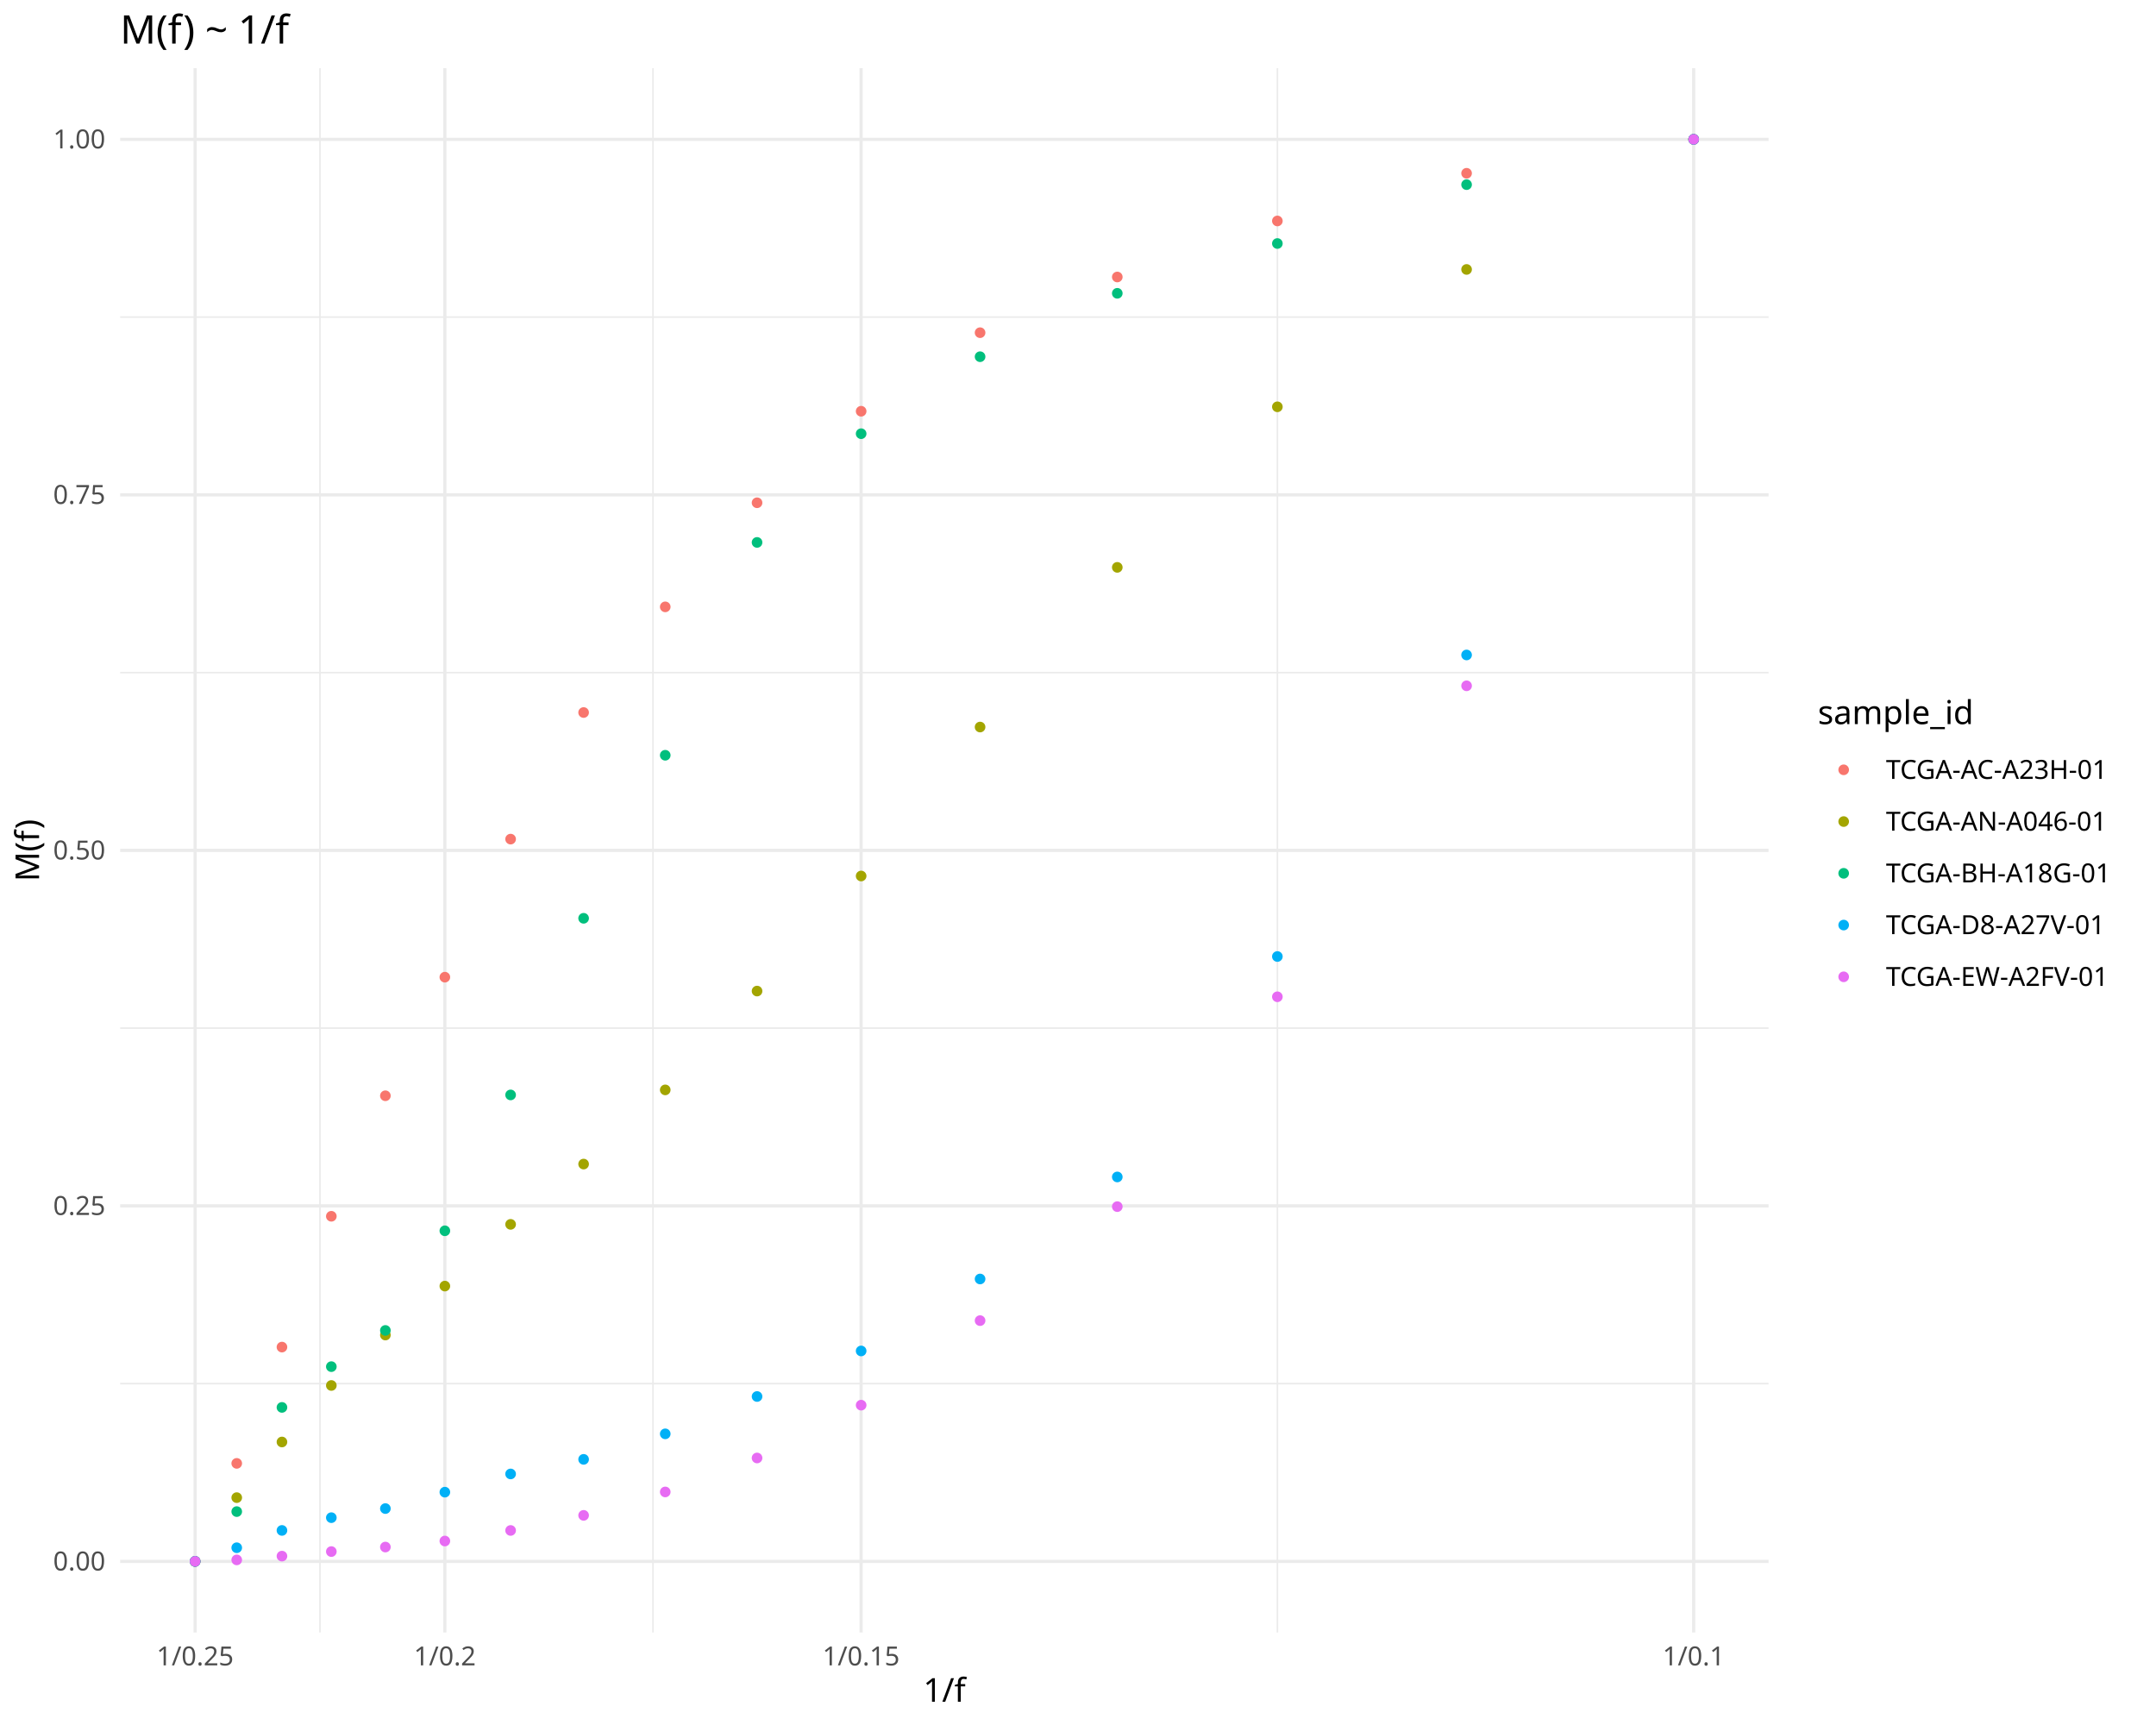
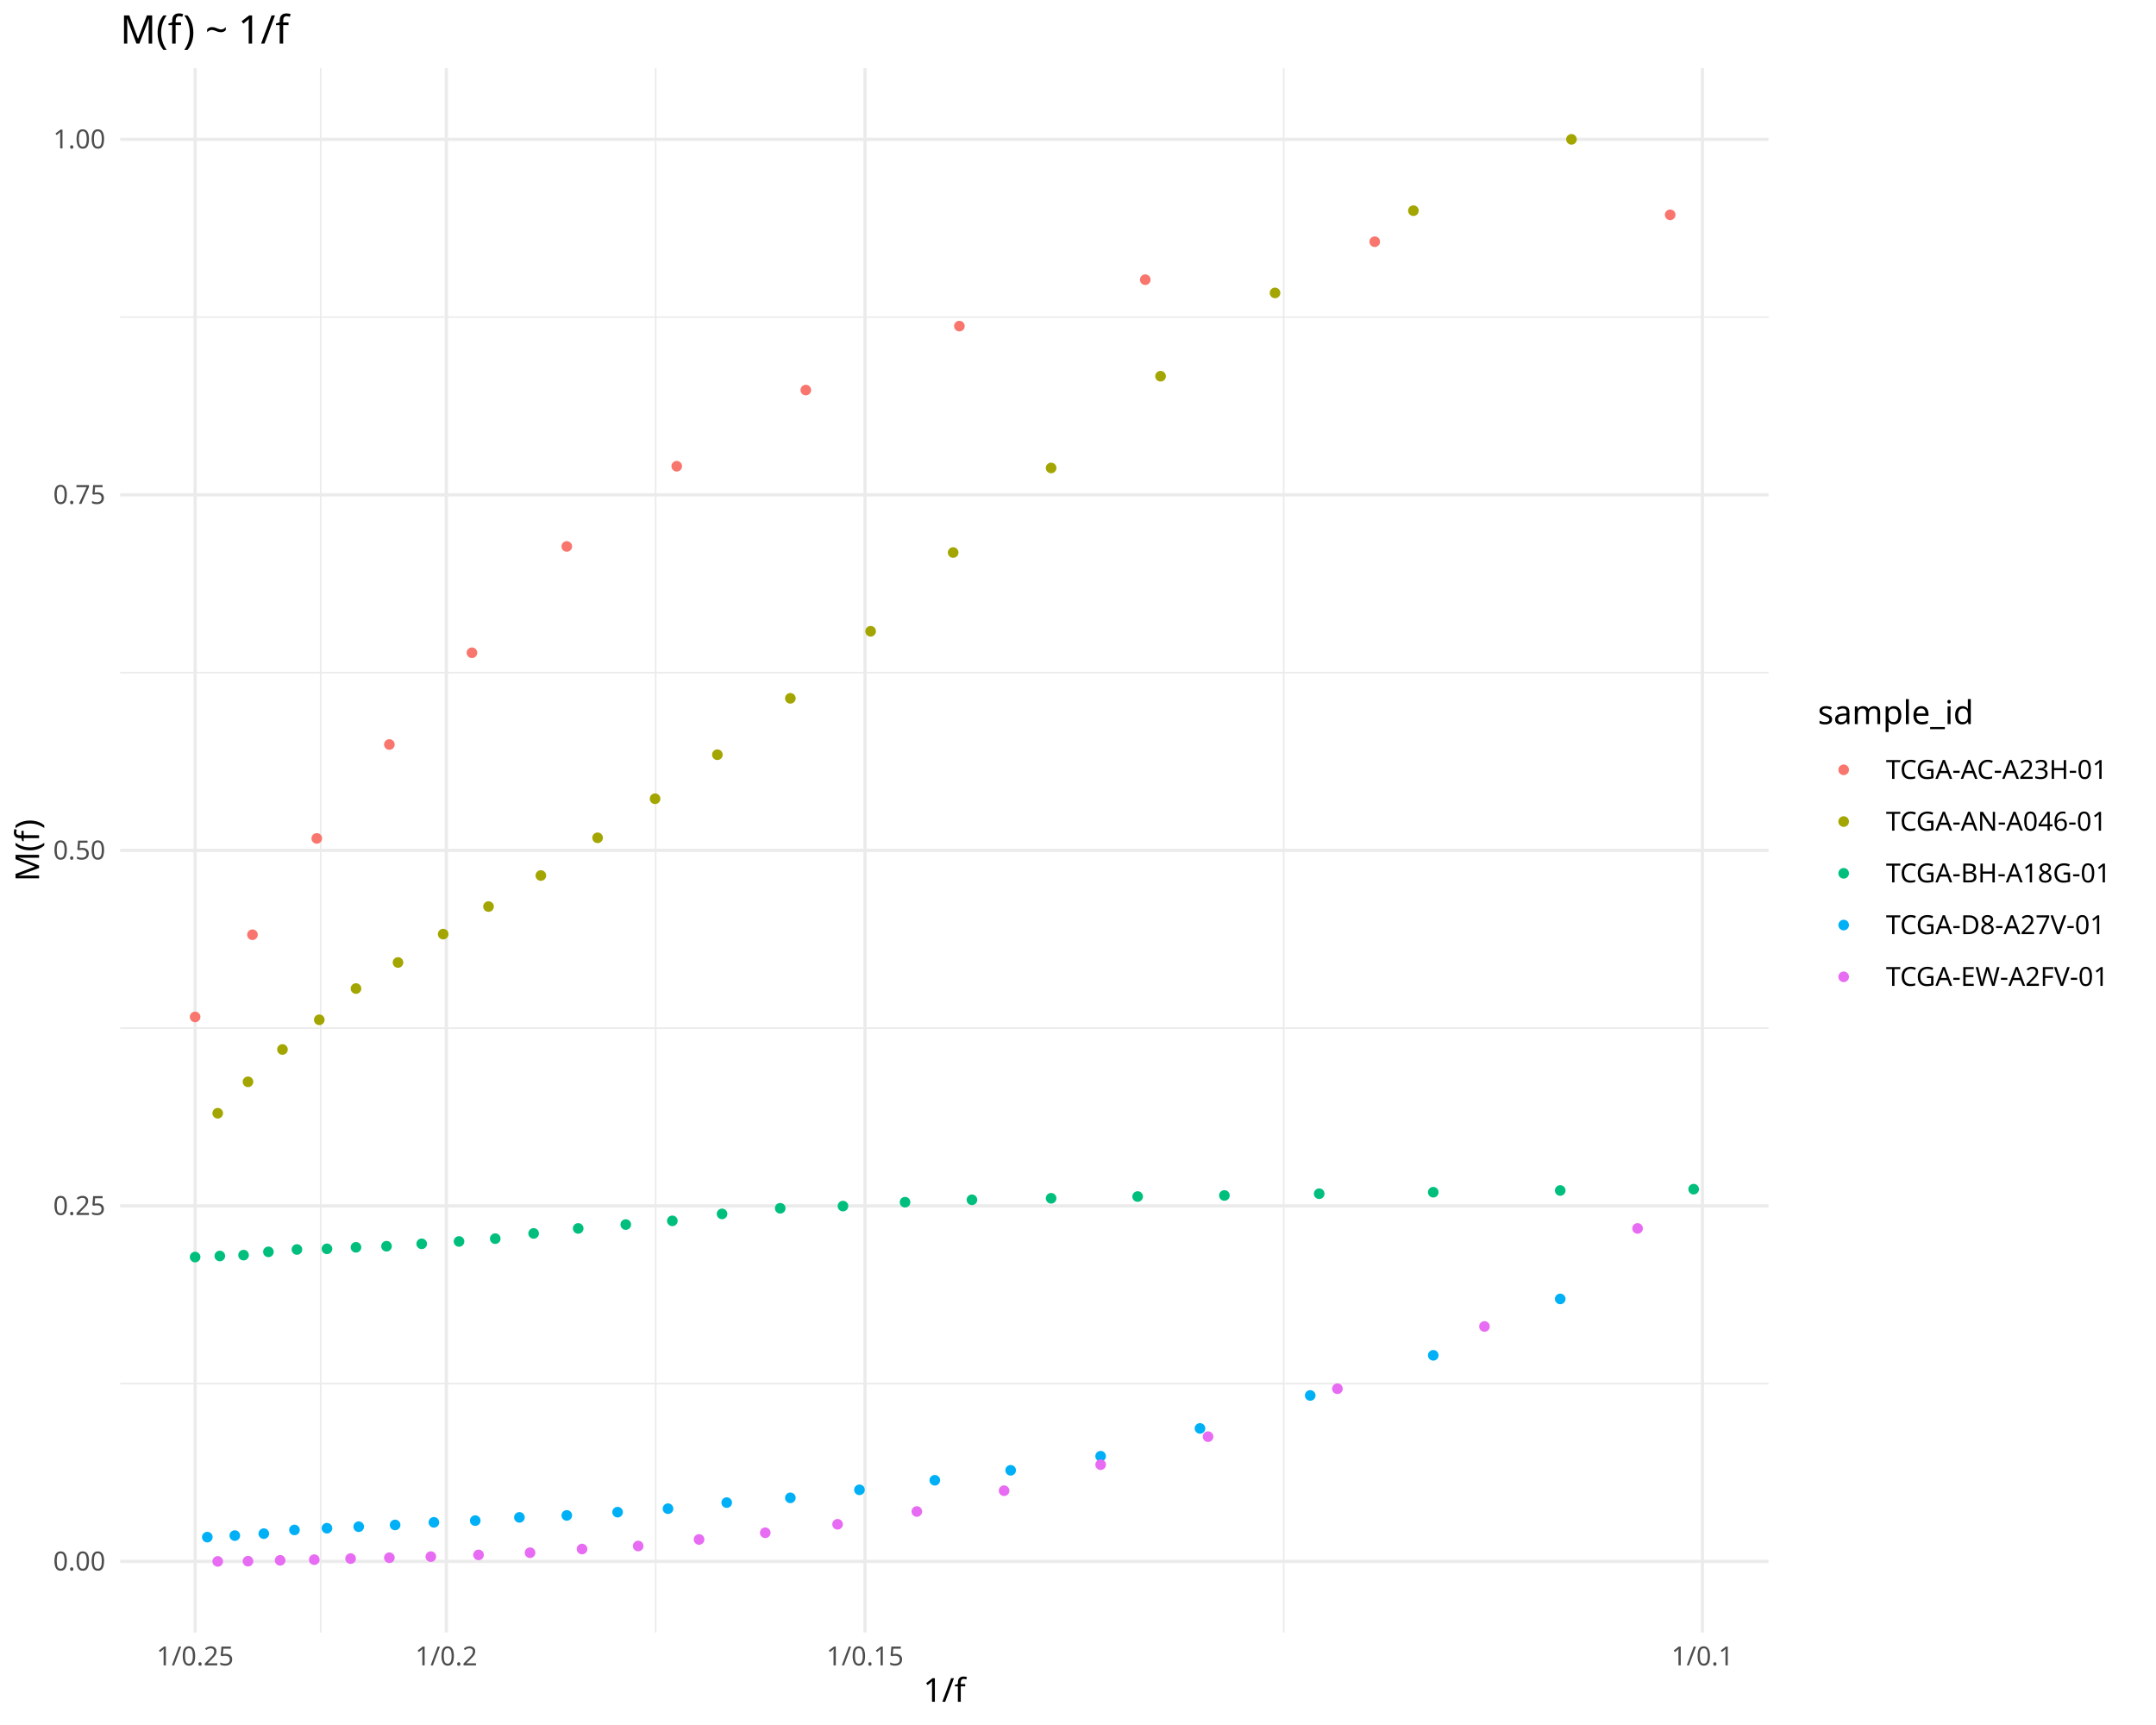
<svg xmlns="http://www.w3.org/2000/svg" class="svglite" data-engine-version="2.0" width="720.00pt" height="576.00pt" viewBox="0 0 720.00 576.00">
  <defs>
    <style type="text/css">
    .svglite line, .svglite polyline, .svglite polygon, .svglite path, .svglite rect, .svglite circle {
      fill: none;
      stroke: #000000;
      stroke-linecap: round;
      stroke-linejoin: round;
      stroke-miterlimit: 10.00;
    }
  </style>
  </defs>
  <rect width="100%" height="100%" style="stroke: none; fill: #FFFFFF;" />
  <defs>
    <clipPath id="cpMC4wMHw3MjAuMDB8MC4wMHw1NzYuMDA=">
      <rect x="0.00" y="0.00" width="720.00" height="576.00" />
    </clipPath>
  </defs>
  <g clip-path="url(#cpMC4wMHw3MjAuMDB8MC4wMHw1NzYuMDA=)">
</g>
  <defs>
    <clipPath id="cpNDAuMTN8NTkwLjYyfDIyLjc4fDU0NS4xMQ==">
      <rect x="40.13" y="22.78" width="550.49" height="522.33" />
    </clipPath>
  </defs>
  <g clip-path="url(#cpNDAuMTN8NTkwLjYyfDIyLjc4fDU0NS4xMQ==)">
    <polyline points="40.13,462.01 590.62,462.01 " style="stroke-width: 0.53; stroke: #EBEBEB; stroke-linecap: butt;" />
    <polyline points="40.13,343.30 590.62,343.30 " style="stroke-width: 0.53; stroke: #EBEBEB; stroke-linecap: butt;" />
    <polyline points="40.13,224.59 590.62,224.59 " style="stroke-width: 0.53; stroke: #EBEBEB; stroke-linecap: butt;" />
    <polyline points="40.13,105.88 590.62,105.88 " style="stroke-width: 0.53; stroke: #EBEBEB; stroke-linecap: butt;" />
-     <polyline points="106.86,545.11 106.86,22.78 " style="stroke-width: 0.53; stroke: #EBEBEB; stroke-linecap: butt;" />
-     <polyline points="218.07,545.11 218.07,22.78 " style="stroke-width: 0.53; stroke: #EBEBEB; stroke-linecap: butt;" />
-     <polyline points="426.59,545.11 426.59,22.78 " style="stroke-width: 0.53; stroke: #EBEBEB; stroke-linecap: butt;" />
+     <polyline points="107.10,545.11 107.10,22.78 " style="stroke-width: 0.53; stroke: #EBEBEB; stroke-linecap: butt;" />
+     <polyline points="218.96,545.11 218.96,22.78 " style="stroke-width: 0.53; stroke: #EBEBEB; stroke-linecap: butt;" />
+     <polyline points="428.70,545.11 428.70,22.78 " style="stroke-width: 0.53; stroke: #EBEBEB; stroke-linecap: butt;" />
    <polyline points="40.13,521.37 590.62,521.37 " style="stroke-width: 1.07; stroke: #EBEBEB; stroke-linecap: butt;" />
    <polyline points="40.13,402.66 590.62,402.66 " style="stroke-width: 1.07; stroke: #EBEBEB; stroke-linecap: butt;" />
    <polyline points="40.13,283.95 590.62,283.95 " style="stroke-width: 1.07; stroke: #EBEBEB; stroke-linecap: butt;" />
    <polyline points="40.13,165.24 590.62,165.24 " style="stroke-width: 1.07; stroke: #EBEBEB; stroke-linecap: butt;" />
    <polyline points="40.13,46.53 590.62,46.53 " style="stroke-width: 1.07; stroke: #EBEBEB; stroke-linecap: butt;" />
    <polyline points="65.16,545.11 65.16,22.78 " style="stroke-width: 1.07; stroke: #EBEBEB; stroke-linecap: butt;" />
-     <polyline points="148.56,545.11 148.56,22.78 " style="stroke-width: 1.07; stroke: #EBEBEB; stroke-linecap: butt;" />
-     <polyline points="287.57,545.11 287.57,22.78 " style="stroke-width: 1.07; stroke: #EBEBEB; stroke-linecap: butt;" />
-     <polyline points="565.60,545.11 565.60,22.78 " style="stroke-width: 1.07; stroke: #EBEBEB; stroke-linecap: butt;" />
-     <circle cx="65.16" cy="521.37" r="1.42" style="stroke-width: 0.71; stroke: #F8766D; fill: #F8766D;" />
-     <circle cx="79.06" cy="488.64" r="1.42" style="stroke-width: 0.71; stroke: #F8766D; fill: #F8766D;" />
-     <circle cx="94.16" cy="449.81" r="1.42" style="stroke-width: 0.71; stroke: #F8766D; fill: #F8766D;" />
-     <circle cx="110.65" cy="406.13" r="1.42" style="stroke-width: 0.71; stroke: #F8766D; fill: #F8766D;" />
-     <circle cx="128.70" cy="365.89" r="1.42" style="stroke-width: 0.71; stroke: #F8766D; fill: #F8766D;" />
-     <circle cx="148.56" cy="326.29" r="1.42" style="stroke-width: 0.71; stroke: #F8766D; fill: #F8766D;" />
-     <circle cx="170.52" cy="280.19" r="1.42" style="stroke-width: 0.71; stroke: #F8766D; fill: #F8766D;" />
-     <circle cx="194.90" cy="237.92" r="1.42" style="stroke-width: 0.71; stroke: #F8766D; fill: #F8766D;" />
-     <circle cx="222.16" cy="202.64" r="1.42" style="stroke-width: 0.71; stroke: #F8766D; fill: #F8766D;" />
-     <circle cx="252.82" cy="167.88" r="1.42" style="stroke-width: 0.71; stroke: #F8766D; fill: #F8766D;" />
-     <circle cx="287.58" cy="137.32" r="1.42" style="stroke-width: 0.71; stroke: #F8766D; fill: #F8766D;" />
-     <circle cx="327.30" cy="111.09" r="1.42" style="stroke-width: 0.71; stroke: #F8766D; fill: #F8766D;" />
-     <circle cx="373.12" cy="92.49" r="1.42" style="stroke-width: 0.71; stroke: #F8766D; fill: #F8766D;" />
-     <circle cx="426.58" cy="73.78" r="1.42" style="stroke-width: 0.71; stroke: #F8766D; fill: #F8766D;" />
-     <circle cx="489.77" cy="57.86" r="1.42" style="stroke-width: 0.71; stroke: #F8766D; fill: #F8766D;" />
-     <circle cx="565.60" cy="46.53" r="1.42" style="stroke-width: 0.71; stroke: #F8766D; fill: #F8766D;" />
-     <circle cx="65.16" cy="521.37" r="1.42" style="stroke-width: 0.71; stroke: #A3A500; fill: #A3A500;" />
-     <circle cx="79.06" cy="500.08" r="1.42" style="stroke-width: 0.71; stroke: #A3A500; fill: #A3A500;" />
-     <circle cx="94.16" cy="481.50" r="1.42" style="stroke-width: 0.71; stroke: #A3A500; fill: #A3A500;" />
-     <circle cx="110.65" cy="462.63" r="1.42" style="stroke-width: 0.71; stroke: #A3A500; fill: #A3A500;" />
-     <circle cx="128.70" cy="445.79" r="1.42" style="stroke-width: 0.71; stroke: #A3A500; fill: #A3A500;" />
-     <circle cx="148.56" cy="429.44" r="1.42" style="stroke-width: 0.71; stroke: #A3A500; fill: #A3A500;" />
-     <circle cx="170.52" cy="408.83" r="1.42" style="stroke-width: 0.71; stroke: #A3A500; fill: #A3A500;" />
-     <circle cx="194.90" cy="388.70" r="1.42" style="stroke-width: 0.71; stroke: #A3A500; fill: #A3A500;" />
-     <circle cx="222.16" cy="363.93" r="1.42" style="stroke-width: 0.71; stroke: #A3A500; fill: #A3A500;" />
-     <circle cx="252.82" cy="330.93" r="1.42" style="stroke-width: 0.71; stroke: #A3A500; fill: #A3A500;" />
-     <circle cx="287.58" cy="292.51" r="1.42" style="stroke-width: 0.71; stroke: #A3A500; fill: #A3A500;" />
-     <circle cx="327.30" cy="242.77" r="1.42" style="stroke-width: 0.71; stroke: #A3A500; fill: #A3A500;" />
-     <circle cx="373.12" cy="189.45" r="1.42" style="stroke-width: 0.71; stroke: #A3A500; fill: #A3A500;" />
-     <circle cx="426.58" cy="135.84" r="1.42" style="stroke-width: 0.71; stroke: #A3A500; fill: #A3A500;" />
-     <circle cx="489.77" cy="89.97" r="1.42" style="stroke-width: 0.71; stroke: #A3A500; fill: #A3A500;" />
-     <circle cx="565.60" cy="46.53" r="1.42" style="stroke-width: 0.71; stroke: #A3A500; fill: #A3A500;" />
-     <circle cx="65.16" cy="521.37" r="1.42" style="stroke-width: 0.71; stroke: #00BF7D; fill: #00BF7D;" />
-     <circle cx="79.06" cy="504.74" r="1.42" style="stroke-width: 0.71; stroke: #00BF7D; fill: #00BF7D;" />
-     <circle cx="94.16" cy="469.95" r="1.42" style="stroke-width: 0.71; stroke: #00BF7D; fill: #00BF7D;" />
-     <circle cx="110.65" cy="456.34" r="1.42" style="stroke-width: 0.71; stroke: #00BF7D; fill: #00BF7D;" />
-     <circle cx="128.70" cy="444.25" r="1.42" style="stroke-width: 0.71; stroke: #00BF7D; fill: #00BF7D;" />
-     <circle cx="148.56" cy="410.98" r="1.42" style="stroke-width: 0.71; stroke: #00BF7D; fill: #00BF7D;" />
-     <circle cx="170.52" cy="365.61" r="1.42" style="stroke-width: 0.71; stroke: #00BF7D; fill: #00BF7D;" />
-     <circle cx="194.90" cy="306.63" r="1.42" style="stroke-width: 0.71; stroke: #00BF7D; fill: #00BF7D;" />
-     <circle cx="222.16" cy="252.19" r="1.42" style="stroke-width: 0.71; stroke: #00BF7D; fill: #00BF7D;" />
-     <circle cx="252.82" cy="181.12" r="1.42" style="stroke-width: 0.71; stroke: #00BF7D; fill: #00BF7D;" />
-     <circle cx="287.58" cy="144.82" r="1.42" style="stroke-width: 0.71; stroke: #00BF7D; fill: #00BF7D;" />
-     <circle cx="327.30" cy="119.11" r="1.42" style="stroke-width: 0.71; stroke: #00BF7D; fill: #00BF7D;" />
-     <circle cx="373.12" cy="97.94" r="1.42" style="stroke-width: 0.71; stroke: #00BF7D; fill: #00BF7D;" />
-     <circle cx="426.58" cy="81.31" r="1.42" style="stroke-width: 0.71; stroke: #00BF7D; fill: #00BF7D;" />
-     <circle cx="489.77" cy="61.65" r="1.42" style="stroke-width: 0.71; stroke: #00BF7D; fill: #00BF7D;" />
-     <circle cx="565.60" cy="46.53" r="1.42" style="stroke-width: 0.71; stroke: #00BF7D; fill: #00BF7D;" />
-     <circle cx="65.16" cy="521.37" r="1.42" style="stroke-width: 0.71; stroke: #00B0F6; fill: #00B0F6;" />
-     <circle cx="79.06" cy="516.81" r="1.42" style="stroke-width: 0.71; stroke: #00B0F6; fill: #00B0F6;" />
-     <circle cx="94.16" cy="511.03" r="1.42" style="stroke-width: 0.71; stroke: #00B0F6; fill: #00B0F6;" />
-     <circle cx="110.65" cy="506.77" r="1.42" style="stroke-width: 0.71; stroke: #00B0F6; fill: #00B0F6;" />
-     <circle cx="128.70" cy="503.73" r="1.42" style="stroke-width: 0.71; stroke: #00B0F6; fill: #00B0F6;" />
-     <circle cx="148.56" cy="498.25" r="1.42" style="stroke-width: 0.71; stroke: #00B0F6; fill: #00B0F6;" />
-     <circle cx="170.52" cy="492.17" r="1.42" style="stroke-width: 0.71; stroke: #00B0F6; fill: #00B0F6;" />
-     <circle cx="194.90" cy="487.30" r="1.42" style="stroke-width: 0.71; stroke: #00B0F6; fill: #00B0F6;" />
-     <circle cx="222.16" cy="478.78" r="1.42" style="stroke-width: 0.71; stroke: #00B0F6; fill: #00B0F6;" />
-     <circle cx="252.82" cy="466.31" r="1.42" style="stroke-width: 0.71; stroke: #00B0F6; fill: #00B0F6;" />
-     <circle cx="287.58" cy="451.10" r="1.42" style="stroke-width: 0.71; stroke: #00B0F6; fill: #00B0F6;" />
-     <circle cx="327.30" cy="427.07" r="1.42" style="stroke-width: 0.71; stroke: #00B0F6; fill: #00B0F6;" />
-     <circle cx="373.12" cy="393.00" r="1.42" style="stroke-width: 0.71; stroke: #00B0F6; fill: #00B0F6;" />
-     <circle cx="426.58" cy="319.39" r="1.42" style="stroke-width: 0.71; stroke: #00B0F6; fill: #00B0F6;" />
-     <circle cx="489.77" cy="218.70" r="1.42" style="stroke-width: 0.71; stroke: #00B0F6; fill: #00B0F6;" />
-     <circle cx="565.60" cy="46.53" r="1.42" style="stroke-width: 0.71; stroke: #00B0F6; fill: #00B0F6;" />
-     <circle cx="65.16" cy="521.37" r="1.42" style="stroke-width: 0.71; stroke: #E76BF3; fill: #E76BF3;" />
-     <circle cx="79.06" cy="520.87" r="1.42" style="stroke-width: 0.71; stroke: #E76BF3; fill: #E76BF3;" />
-     <circle cx="94.16" cy="519.61" r="1.42" style="stroke-width: 0.71; stroke: #E76BF3; fill: #E76BF3;" />
-     <circle cx="110.65" cy="518.09" r="1.42" style="stroke-width: 0.71; stroke: #E76BF3; fill: #E76BF3;" />
-     <circle cx="128.70" cy="516.58" r="1.42" style="stroke-width: 0.71; stroke: #E76BF3; fill: #E76BF3;" />
-     <circle cx="148.56" cy="514.57" r="1.42" style="stroke-width: 0.71; stroke: #E76BF3; fill: #E76BF3;" />
-     <circle cx="170.52" cy="511.04" r="1.42" style="stroke-width: 0.71; stroke: #E76BF3; fill: #E76BF3;" />
-     <circle cx="194.90" cy="506.00" r="1.42" style="stroke-width: 0.71; stroke: #E76BF3; fill: #E76BF3;" />
-     <circle cx="222.16" cy="498.18" r="1.42" style="stroke-width: 0.71; stroke: #E76BF3; fill: #E76BF3;" />
-     <circle cx="252.82" cy="486.84" r="1.42" style="stroke-width: 0.71; stroke: #E76BF3; fill: #E76BF3;" />
-     <circle cx="287.58" cy="469.20" r="1.42" style="stroke-width: 0.71; stroke: #E76BF3; fill: #E76BF3;" />
-     <circle cx="327.30" cy="440.97" r="1.42" style="stroke-width: 0.71; stroke: #E76BF3; fill: #E76BF3;" />
-     <circle cx="373.12" cy="402.91" r="1.42" style="stroke-width: 0.71; stroke: #E76BF3; fill: #E76BF3;" />
-     <circle cx="426.58" cy="332.84" r="1.42" style="stroke-width: 0.71; stroke: #E76BF3; fill: #E76BF3;" />
-     <circle cx="489.77" cy="229.00" r="1.42" style="stroke-width: 0.71; stroke: #E76BF3; fill: #E76BF3;" />
-     <circle cx="565.60" cy="46.53" r="1.42" style="stroke-width: 0.71; stroke: #E76BF3; fill: #E76BF3;" />
+     <polyline points="149.05,545.11 149.05,22.78 " style="stroke-width: 1.07; stroke: #EBEBEB; stroke-linecap: butt;" />
+     <polyline points="288.88,545.11 288.88,22.78 " style="stroke-width: 1.07; stroke: #EBEBEB; stroke-linecap: butt;" />
+     <polyline points="568.53,545.11 568.53,22.78 " style="stroke-width: 1.07; stroke: #EBEBEB; stroke-linecap: butt;" />
+     <circle cx="65.16" cy="339.57" r="1.42" style="stroke-width: 0.71; stroke: #F8766D; fill: #F8766D;" />
+     <circle cx="84.31" cy="312.12" r="1.42" style="stroke-width: 0.71; stroke: #F8766D; fill: #F8766D;" />
+     <circle cx="105.79" cy="279.96" r="1.42" style="stroke-width: 0.71; stroke: #F8766D; fill: #F8766D;" />
+     <circle cx="130.03" cy="248.60" r="1.42" style="stroke-width: 0.71; stroke: #F8766D; fill: #F8766D;" />
+     <circle cx="157.61" cy="217.97" r="1.42" style="stroke-width: 0.71; stroke: #F8766D; fill: #F8766D;" />
+     <circle cx="189.28" cy="182.47" r="1.42" style="stroke-width: 0.71; stroke: #F8766D; fill: #F8766D;" />
+     <circle cx="226.00" cy="155.68" r="1.42" style="stroke-width: 0.71; stroke: #F8766D; fill: #F8766D;" />
+     <circle cx="269.10" cy="130.25" r="1.42" style="stroke-width: 0.71; stroke: #F8766D; fill: #F8766D;" />
+     <circle cx="320.39" cy="108.89" r="1.42" style="stroke-width: 0.71; stroke: #F8766D; fill: #F8766D;" />
+     <circle cx="382.46" cy="93.39" r="1.42" style="stroke-width: 0.71; stroke: #F8766D; fill: #F8766D;" />
+     <circle cx="459.10" cy="80.71" r="1.42" style="stroke-width: 0.71; stroke: #F8766D; fill: #F8766D;" />
+     <circle cx="557.76" cy="71.73" r="1.42" style="stroke-width: 0.71; stroke: #F8766D; fill: #F8766D;" />
+     <circle cx="72.71" cy="371.73" r="1.42" style="stroke-width: 0.71; stroke: #A3A500; fill: #A3A500;" />
+     <circle cx="82.82" cy="361.23" r="1.42" style="stroke-width: 0.71; stroke: #A3A500; fill: #A3A500;" />
+     <circle cx="94.33" cy="350.44" r="1.42" style="stroke-width: 0.71; stroke: #A3A500; fill: #A3A500;" />
+     <circle cx="106.63" cy="340.52" r="1.42" style="stroke-width: 0.71; stroke: #A3A500; fill: #A3A500;" />
+     <circle cx="118.88" cy="330.09" r="1.42" style="stroke-width: 0.71; stroke: #A3A500; fill: #A3A500;" />
+     <circle cx="132.92" cy="321.39" r="1.42" style="stroke-width: 0.71; stroke: #A3A500; fill: #A3A500;" />
+     <circle cx="148.00" cy="311.91" r="1.42" style="stroke-width: 0.71; stroke: #A3A500; fill: #A3A500;" />
+     <circle cx="163.14" cy="302.71" r="1.42" style="stroke-width: 0.71; stroke: #A3A500; fill: #A3A500;" />
+     <circle cx="180.62" cy="292.35" r="1.42" style="stroke-width: 0.71; stroke: #A3A500; fill: #A3A500;" />
+     <circle cx="199.57" cy="279.75" r="1.42" style="stroke-width: 0.71; stroke: #A3A500; fill: #A3A500;" />
+     <circle cx="218.76" cy="266.71" r="1.42" style="stroke-width: 0.71; stroke: #A3A500; fill: #A3A500;" />
+     <circle cx="239.57" cy="252.01" r="1.42" style="stroke-width: 0.71; stroke: #A3A500; fill: #A3A500;" />
+     <circle cx="263.94" cy="233.18" r="1.42" style="stroke-width: 0.71; stroke: #A3A500; fill: #A3A500;" />
+     <circle cx="290.75" cy="210.79" r="1.42" style="stroke-width: 0.71; stroke: #A3A500; fill: #A3A500;" />
+     <circle cx="318.31" cy="184.50" r="1.42" style="stroke-width: 0.71; stroke: #A3A500; fill: #A3A500;" />
+     <circle cx="351.02" cy="156.26" r="1.42" style="stroke-width: 0.71; stroke: #A3A500; fill: #A3A500;" />
+     <circle cx="387.57" cy="125.62" r="1.42" style="stroke-width: 0.71; stroke: #A3A500; fill: #A3A500;" />
+     <circle cx="425.80" cy="97.81" r="1.42" style="stroke-width: 0.71; stroke: #A3A500; fill: #A3A500;" />
+     <circle cx="472.01" cy="70.35" r="1.42" style="stroke-width: 0.71; stroke: #A3A500; fill: #A3A500;" />
+     <circle cx="524.79" cy="46.53" r="1.42" style="stroke-width: 0.71; stroke: #A3A500; fill: #A3A500;" />
+     <circle cx="65.16" cy="419.75" r="1.42" style="stroke-width: 0.71; stroke: #00BF7D; fill: #00BF7D;" />
+     <circle cx="73.41" cy="419.39" r="1.42" style="stroke-width: 0.71; stroke: #00BF7D; fill: #00BF7D;" />
+     <circle cx="81.34" cy="419.10" r="1.42" style="stroke-width: 0.71; stroke: #00BF7D; fill: #00BF7D;" />
+     <circle cx="89.64" cy="418.01" r="1.42" style="stroke-width: 0.71; stroke: #00BF7D; fill: #00BF7D;" />
+     <circle cx="99.16" cy="417.22" r="1.42" style="stroke-width: 0.71; stroke: #00BF7D; fill: #00BF7D;" />
+     <circle cx="109.19" cy="417.00" r="1.42" style="stroke-width: 0.71; stroke: #00BF7D; fill: #00BF7D;" />
+     <circle cx="118.88" cy="416.49" r="1.42" style="stroke-width: 0.71; stroke: #00BF7D; fill: #00BF7D;" />
+     <circle cx="129.08" cy="416.13" r="1.42" style="stroke-width: 0.71; stroke: #00BF7D; fill: #00BF7D;" />
+     <circle cx="140.83" cy="415.33" r="1.42" style="stroke-width: 0.71; stroke: #00BF7D; fill: #00BF7D;" />
+     <circle cx="153.29" cy="414.54" r="1.42" style="stroke-width: 0.71; stroke: #00BF7D; fill: #00BF7D;" />
+     <circle cx="165.39" cy="413.60" r="1.42" style="stroke-width: 0.71; stroke: #00BF7D; fill: #00BF7D;" />
+     <circle cx="178.21" cy="411.86" r="1.42" style="stroke-width: 0.71; stroke: #00BF7D; fill: #00BF7D;" />
+     <circle cx="193.09" cy="410.19" r="1.42" style="stroke-width: 0.71; stroke: #00BF7D; fill: #00BF7D;" />
+     <circle cx="208.98" cy="408.89" r="1.42" style="stroke-width: 0.71; stroke: #00BF7D; fill: #00BF7D;" />
+     <circle cx="224.53" cy="407.66" r="1.42" style="stroke-width: 0.71; stroke: #00BF7D; fill: #00BF7D;" />
+     <circle cx="241.13" cy="405.34" r="1.42" style="stroke-width: 0.71; stroke: #00BF7D; fill: #00BF7D;" />
+     <circle cx="260.56" cy="403.46" r="1.42" style="stroke-width: 0.71; stroke: #00BF7D; fill: #00BF7D;" />
+     <circle cx="281.51" cy="402.73" r="1.42" style="stroke-width: 0.71; stroke: #00BF7D; fill: #00BF7D;" />
+     <circle cx="302.24" cy="401.43" r="1.42" style="stroke-width: 0.71; stroke: #00BF7D; fill: #00BF7D;" />
+     <circle cx="324.58" cy="400.63" r="1.42" style="stroke-width: 0.71; stroke: #00BF7D; fill: #00BF7D;" />
+     <circle cx="351.02" cy="400.12" r="1.42" style="stroke-width: 0.71; stroke: #00BF7D; fill: #00BF7D;" />
+     <circle cx="379.92" cy="399.54" r="1.42" style="stroke-width: 0.71; stroke: #00BF7D; fill: #00BF7D;" />
+     <circle cx="408.89" cy="399.18" r="1.42" style="stroke-width: 0.71; stroke: #00BF7D; fill: #00BF7D;" />
+     <circle cx="440.55" cy="398.60" r="1.42" style="stroke-width: 0.71; stroke: #00BF7D; fill: #00BF7D;" />
+     <circle cx="478.64" cy="398.10" r="1.42" style="stroke-width: 0.71; stroke: #00BF7D; fill: #00BF7D;" />
+     <circle cx="521.04" cy="397.52" r="1.42" style="stroke-width: 0.71; stroke: #00BF7D; fill: #00BF7D;" />
+     <circle cx="565.60" cy="397.08" r="1.42" style="stroke-width: 0.71; stroke: #00BF7D; fill: #00BF7D;" />
+     <circle cx="69.23" cy="513.26" r="1.42" style="stroke-width: 0.71; stroke: #00B0F6; fill: #00B0F6;" />
+     <circle cx="78.41" cy="512.75" r="1.42" style="stroke-width: 0.71; stroke: #00B0F6; fill: #00B0F6;" />
+     <circle cx="88.10" cy="512.10" r="1.42" style="stroke-width: 0.71; stroke: #00B0F6; fill: #00B0F6;" />
+     <circle cx="98.34" cy="510.87" r="1.42" style="stroke-width: 0.71; stroke: #00B0F6; fill: #00B0F6;" />
+     <circle cx="109.19" cy="510.29" r="1.42" style="stroke-width: 0.71; stroke: #00B0F6; fill: #00B0F6;" />
+     <circle cx="119.79" cy="509.78" r="1.42" style="stroke-width: 0.71; stroke: #00B0F6; fill: #00B0F6;" />
+     <circle cx="131.95" cy="509.20" r="1.42" style="stroke-width: 0.71; stroke: #00B0F6; fill: #00B0F6;" />
+     <circle cx="144.90" cy="508.33" r="1.42" style="stroke-width: 0.71; stroke: #00B0F6; fill: #00B0F6;" />
+     <circle cx="158.71" cy="507.75" r="1.42" style="stroke-width: 0.71; stroke: #00B0F6; fill: #00B0F6;" />
+     <circle cx="173.46" cy="506.67" r="1.42" style="stroke-width: 0.71; stroke: #00B0F6; fill: #00B0F6;" />
+     <circle cx="189.28" cy="506.02" r="1.42" style="stroke-width: 0.71; stroke: #00B0F6; fill: #00B0F6;" />
+     <circle cx="206.25" cy="504.93" r="1.42" style="stroke-width: 0.71; stroke: #00B0F6; fill: #00B0F6;" />
+     <circle cx="223.08" cy="503.77" r="1.42" style="stroke-width: 0.71; stroke: #00B0F6; fill: #00B0F6;" />
+     <circle cx="242.69" cy="501.74" r="1.42" style="stroke-width: 0.71; stroke: #00B0F6; fill: #00B0F6;" />
+     <circle cx="263.94" cy="500.15" r="1.42" style="stroke-width: 0.71; stroke: #00B0F6; fill: #00B0F6;" />
+     <circle cx="287.02" cy="497.47" r="1.42" style="stroke-width: 0.71; stroke: #00B0F6; fill: #00B0F6;" />
+     <circle cx="312.18" cy="494.28" r="1.42" style="stroke-width: 0.71; stroke: #00B0F6; fill: #00B0F6;" />
+     <circle cx="337.51" cy="490.95" r="1.42" style="stroke-width: 0.71; stroke: #00B0F6; fill: #00B0F6;" />
+     <circle cx="367.56" cy="486.24" r="1.42" style="stroke-width: 0.71; stroke: #00B0F6; fill: #00B0F6;" />
+     <circle cx="400.74" cy="476.97" r="1.42" style="stroke-width: 0.71; stroke: #00B0F6; fill: #00B0F6;" />
+     <circle cx="437.55" cy="465.96" r="1.42" style="stroke-width: 0.71; stroke: #00B0F6; fill: #00B0F6;" />
+     <circle cx="478.64" cy="452.56" r="1.42" style="stroke-width: 0.71; stroke: #00B0F6; fill: #00B0F6;" />
+     <circle cx="521.04" cy="433.73" r="1.42" style="stroke-width: 0.71; stroke: #00B0F6; fill: #00B0F6;" />
+     <circle cx="72.71" cy="521.37" r="1.42" style="stroke-width: 0.71; stroke: #E76BF3; fill: #E76BF3;" />
+     <circle cx="82.82" cy="521.30" r="1.42" style="stroke-width: 0.71; stroke: #E76BF3; fill: #E76BF3;" />
+     <circle cx="93.55" cy="521.01" r="1.42" style="stroke-width: 0.71; stroke: #E76BF3; fill: #E76BF3;" />
+     <circle cx="104.95" cy="520.79" r="1.42" style="stroke-width: 0.71; stroke: #E76BF3; fill: #E76BF3;" />
+     <circle cx="117.08" cy="520.43" r="1.42" style="stroke-width: 0.71; stroke: #E76BF3; fill: #E76BF3;" />
+     <circle cx="130.03" cy="520.14" r="1.42" style="stroke-width: 0.71; stroke: #E76BF3; fill: #E76BF3;" />
+     <circle cx="143.87" cy="519.78" r="1.42" style="stroke-width: 0.71; stroke: #E76BF3; fill: #E76BF3;" />
+     <circle cx="159.81" cy="519.20" r="1.42" style="stroke-width: 0.71; stroke: #E76BF3; fill: #E76BF3;" />
+     <circle cx="177.01" cy="518.47" r="1.42" style="stroke-width: 0.71; stroke: #E76BF3; fill: #E76BF3;" />
+     <circle cx="194.37" cy="517.24" r="1.42" style="stroke-width: 0.71; stroke: #E76BF3; fill: #E76BF3;" />
+     <circle cx="213.12" cy="516.23" r="1.42" style="stroke-width: 0.71; stroke: #E76BF3; fill: #E76BF3;" />
+     <circle cx="233.45" cy="514.05" r="1.42" style="stroke-width: 0.71; stroke: #E76BF3; fill: #E76BF3;" />
+     <circle cx="255.56" cy="511.81" r="1.42" style="stroke-width: 0.71; stroke: #E76BF3; fill: #E76BF3;" />
+     <circle cx="279.71" cy="508.98" r="1.42" style="stroke-width: 0.71; stroke: #E76BF3; fill: #E76BF3;" />
+     <circle cx="306.18" cy="504.71" r="1.42" style="stroke-width: 0.71; stroke: #E76BF3; fill: #E76BF3;" />
+     <circle cx="335.32" cy="497.76" r="1.42" style="stroke-width: 0.71; stroke: #E76BF3; fill: #E76BF3;" />
+     <circle cx="367.56" cy="489.07" r="1.42" style="stroke-width: 0.71; stroke: #E76BF3; fill: #E76BF3;" />
+     <circle cx="403.43" cy="479.72" r="1.42" style="stroke-width: 0.71; stroke: #E76BF3; fill: #E76BF3;" />
+     <circle cx="446.63" cy="463.72" r="1.42" style="stroke-width: 0.71; stroke: #E76BF3; fill: #E76BF3;" />
+     <circle cx="495.74" cy="442.93" r="1.42" style="stroke-width: 0.71; stroke: #E76BF3; fill: #E76BF3;" />
+     <circle cx="546.87" cy="410.19" r="1.42" style="stroke-width: 0.71; stroke: #E76BF3; fill: #E76BF3;" />
  </g>
  <g clip-path="url(#cpMC4wMHw3MjAuMDB8MC4wMHw1NzYuMDA=)">
    <text x="35.20" y="524.40" text-anchor="end" style="font-size: 8.80px; fill: #4D4D4D; font-family: sans;" textLength="17.13px" lengthAdjust="spacingAndGlyphs">0.00</text>
    <text x="35.20" y="405.69" text-anchor="end" style="font-size: 8.80px; fill: #4D4D4D; font-family: sans;" textLength="17.13px" lengthAdjust="spacingAndGlyphs">0.25</text>
    <text x="35.20" y="286.98" text-anchor="end" style="font-size: 8.80px; fill: #4D4D4D; font-family: sans;" textLength="17.13px" lengthAdjust="spacingAndGlyphs">0.50</text>
    <text x="35.20" y="168.26" text-anchor="end" style="font-size: 8.80px; fill: #4D4D4D; font-family: sans;" textLength="17.13px" lengthAdjust="spacingAndGlyphs">0.75</text>
    <text x="35.20" y="49.55" text-anchor="end" style="font-size: 8.80px; fill: #4D4D4D; font-family: sans;" textLength="17.13px" lengthAdjust="spacingAndGlyphs">1.00</text>
    <text x="65.16" y="556.10" text-anchor="middle" style="font-size: 8.80px; fill: #4D4D4D; font-family: sans;" textLength="24.47px" lengthAdjust="spacingAndGlyphs">1/0.25</text>
-     <text x="148.56" y="556.10" text-anchor="middle" style="font-size: 8.80px; fill: #4D4D4D; font-family: sans;" textLength="19.57px" lengthAdjust="spacingAndGlyphs">1/0.2</text>
-     <text x="287.57" y="556.10" text-anchor="middle" style="font-size: 8.80px; fill: #4D4D4D; font-family: sans;" textLength="24.47px" lengthAdjust="spacingAndGlyphs">1/0.15</text>
-     <text x="565.60" y="556.10" text-anchor="middle" style="font-size: 8.80px; fill: #4D4D4D; font-family: sans;" textLength="19.57px" lengthAdjust="spacingAndGlyphs">1/0.1</text>
+     <text x="149.05" y="556.10" text-anchor="middle" style="font-size: 8.80px; fill: #4D4D4D; font-family: sans;" textLength="19.57px" lengthAdjust="spacingAndGlyphs">1/0.2</text>
+     <text x="288.88" y="556.10" text-anchor="middle" style="font-size: 8.80px; fill: #4D4D4D; font-family: sans;" textLength="24.47px" lengthAdjust="spacingAndGlyphs">1/0.15</text>
+     <text x="568.53" y="556.10" text-anchor="middle" style="font-size: 8.80px; fill: #4D4D4D; font-family: sans;" textLength="19.57px" lengthAdjust="spacingAndGlyphs">1/0.1</text>
    <text x="315.38" y="568.24" text-anchor="middle" style="font-size: 11.00px; font-family: sans;" textLength="12.23px" lengthAdjust="spacingAndGlyphs">1/f</text>
    <text transform="translate(13.05,283.95) rotate(-90)" text-anchor="middle" style="font-size: 11.00px; font-family: sans;" textLength="19.55px" lengthAdjust="spacingAndGlyphs">M(f)</text>
    <text x="607.06" y="241.79" style="font-size: 11.00px; font-family: sans;" textLength="50.15px" lengthAdjust="spacingAndGlyphs">sample_id</text>
    <circle cx="615.70" cy="257.05" r="1.42" style="stroke-width: 0.71; stroke: #F8766D; fill: #F8766D;" />
    <circle cx="615.70" cy="274.33" r="1.42" style="stroke-width: 0.71; stroke: #A3A500; fill: #A3A500;" />
    <circle cx="615.70" cy="291.61" r="1.42" style="stroke-width: 0.71; stroke: #00BF7D; fill: #00BF7D;" />
    <circle cx="615.70" cy="308.89" r="1.42" style="stroke-width: 0.71; stroke: #00B0F6; fill: #00B0F6;" />
    <circle cx="615.70" cy="326.17" r="1.42" style="stroke-width: 0.71; stroke: #E76BF3; fill: #E76BF3;" />
    <text x="629.82" y="260.08" style="font-size: 8.80px; font-family: sans;" textLength="77.28px" lengthAdjust="spacingAndGlyphs">TCGA-AC-A23H-01</text>
    <text x="629.82" y="277.36" style="font-size: 8.80px; font-family: sans;" textLength="75.82px" lengthAdjust="spacingAndGlyphs">TCGA-AN-A046-01</text>
    <text x="629.82" y="294.64" style="font-size: 8.80px; font-family: sans;" textLength="77.77px" lengthAdjust="spacingAndGlyphs">TCGA-BH-A18G-01</text>
    <text x="629.82" y="311.92" style="font-size: 8.80px; font-family: sans;" textLength="75.82px" lengthAdjust="spacingAndGlyphs">TCGA-D8-A27V-01</text>
    <text x="629.82" y="329.20" style="font-size: 8.80px; font-family: sans;" textLength="79.22px" lengthAdjust="spacingAndGlyphs">TCGA-EW-A2FV-01</text>
    <text x="40.13" y="14.56" style="font-size: 13.20px; font-family: sans;" textLength="53.18px" lengthAdjust="spacingAndGlyphs">M(f) ~ 1/f</text>
  </g>
</svg>
